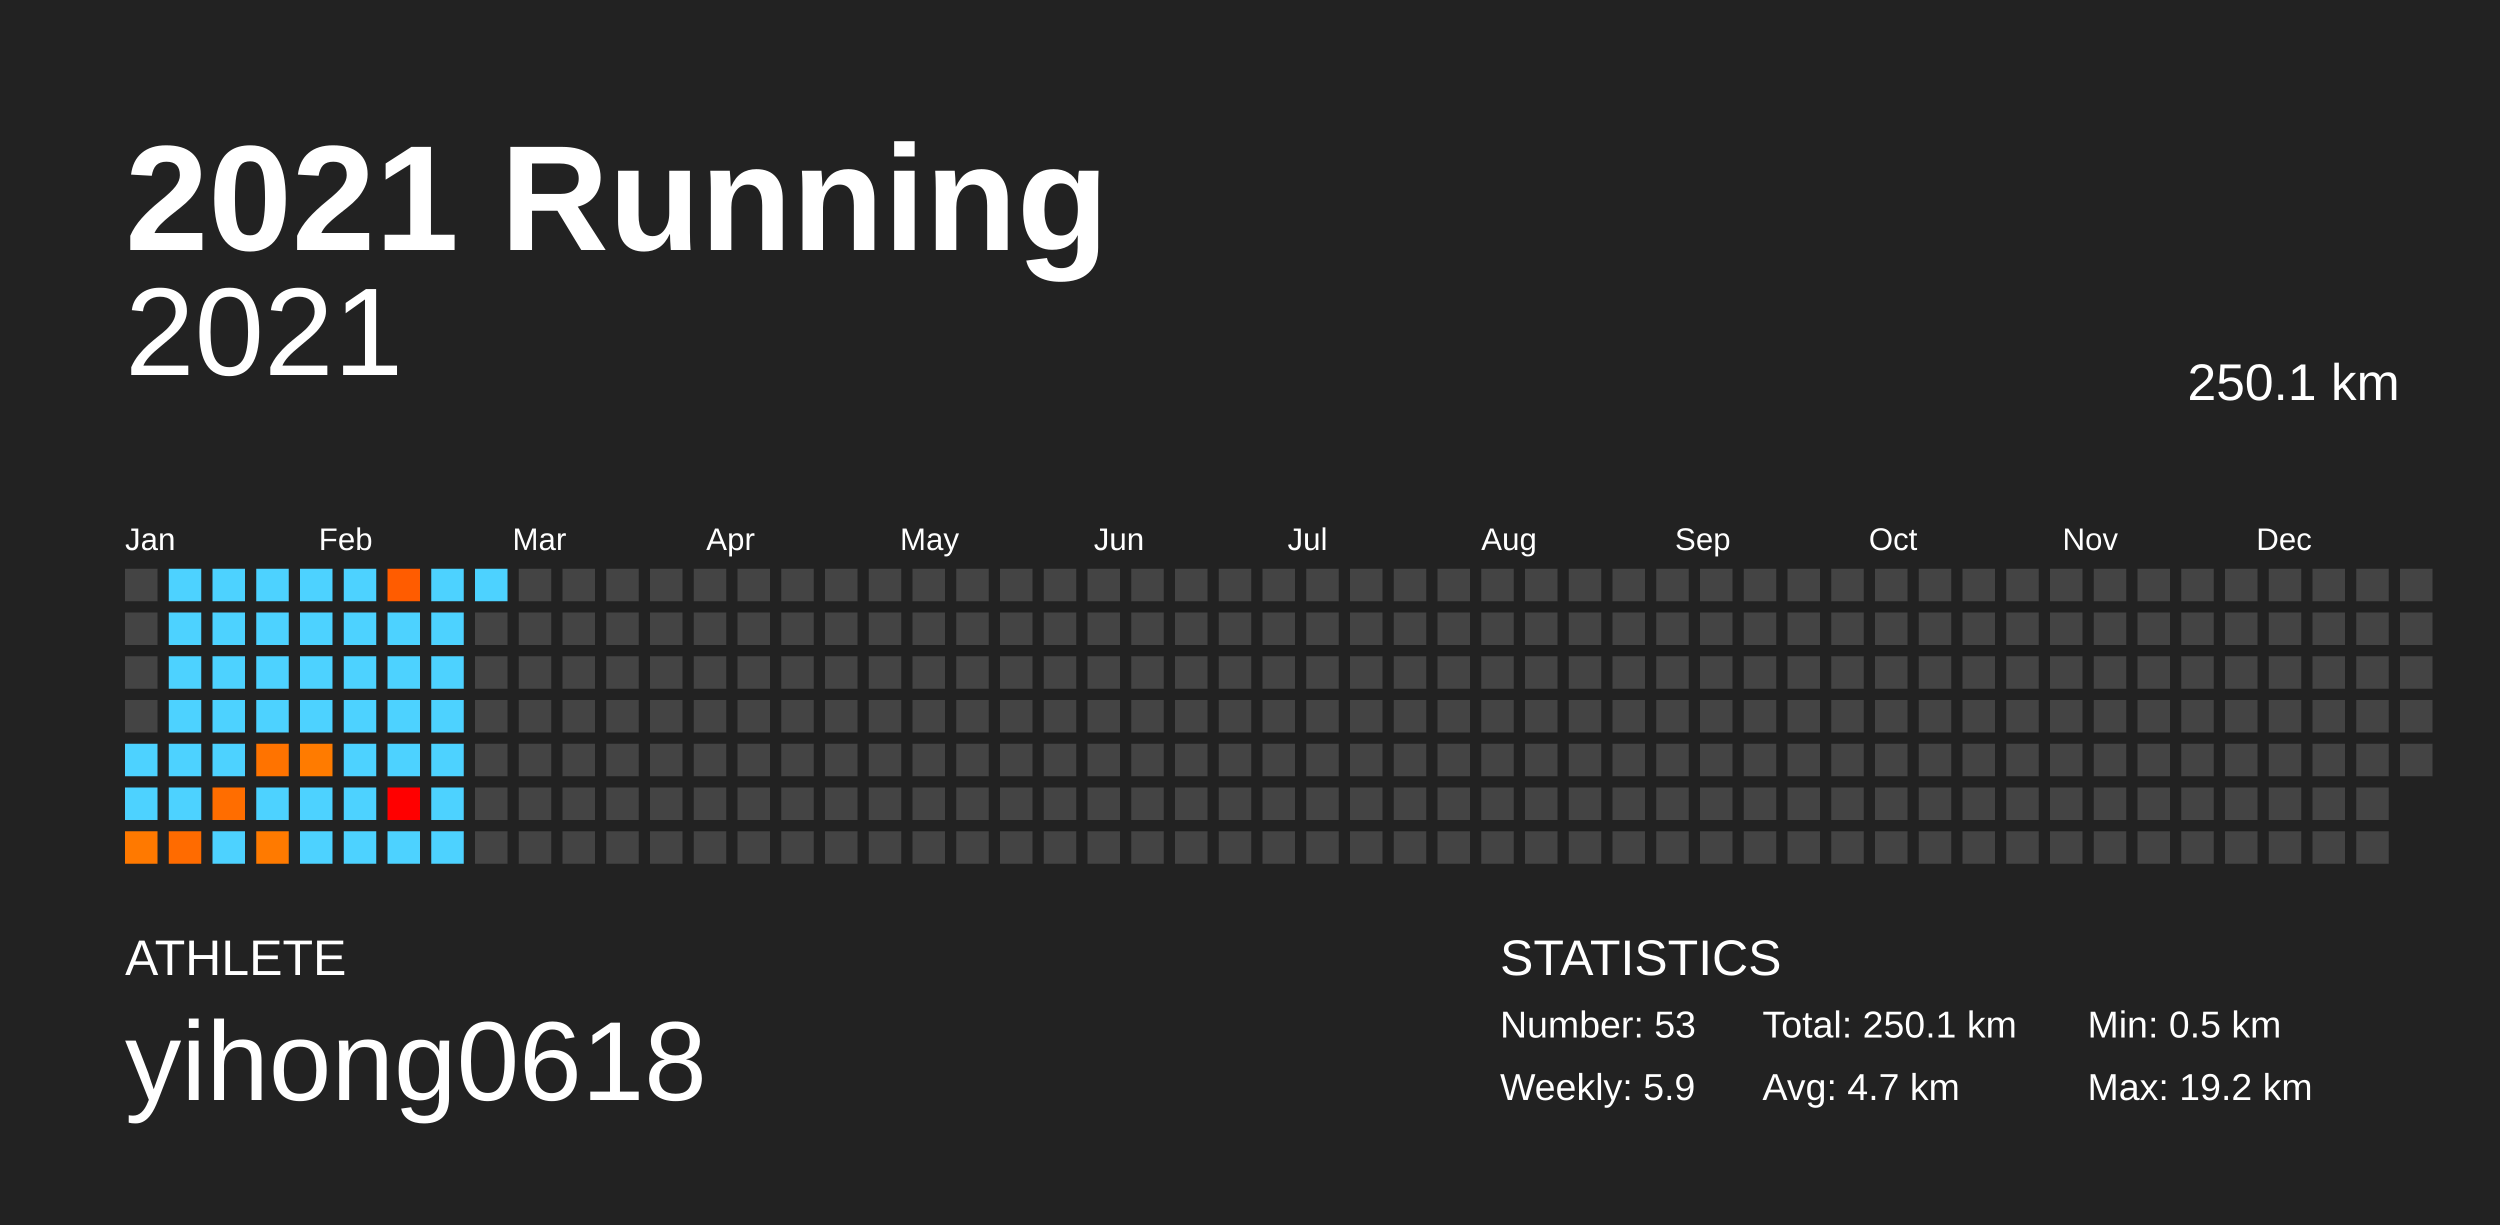
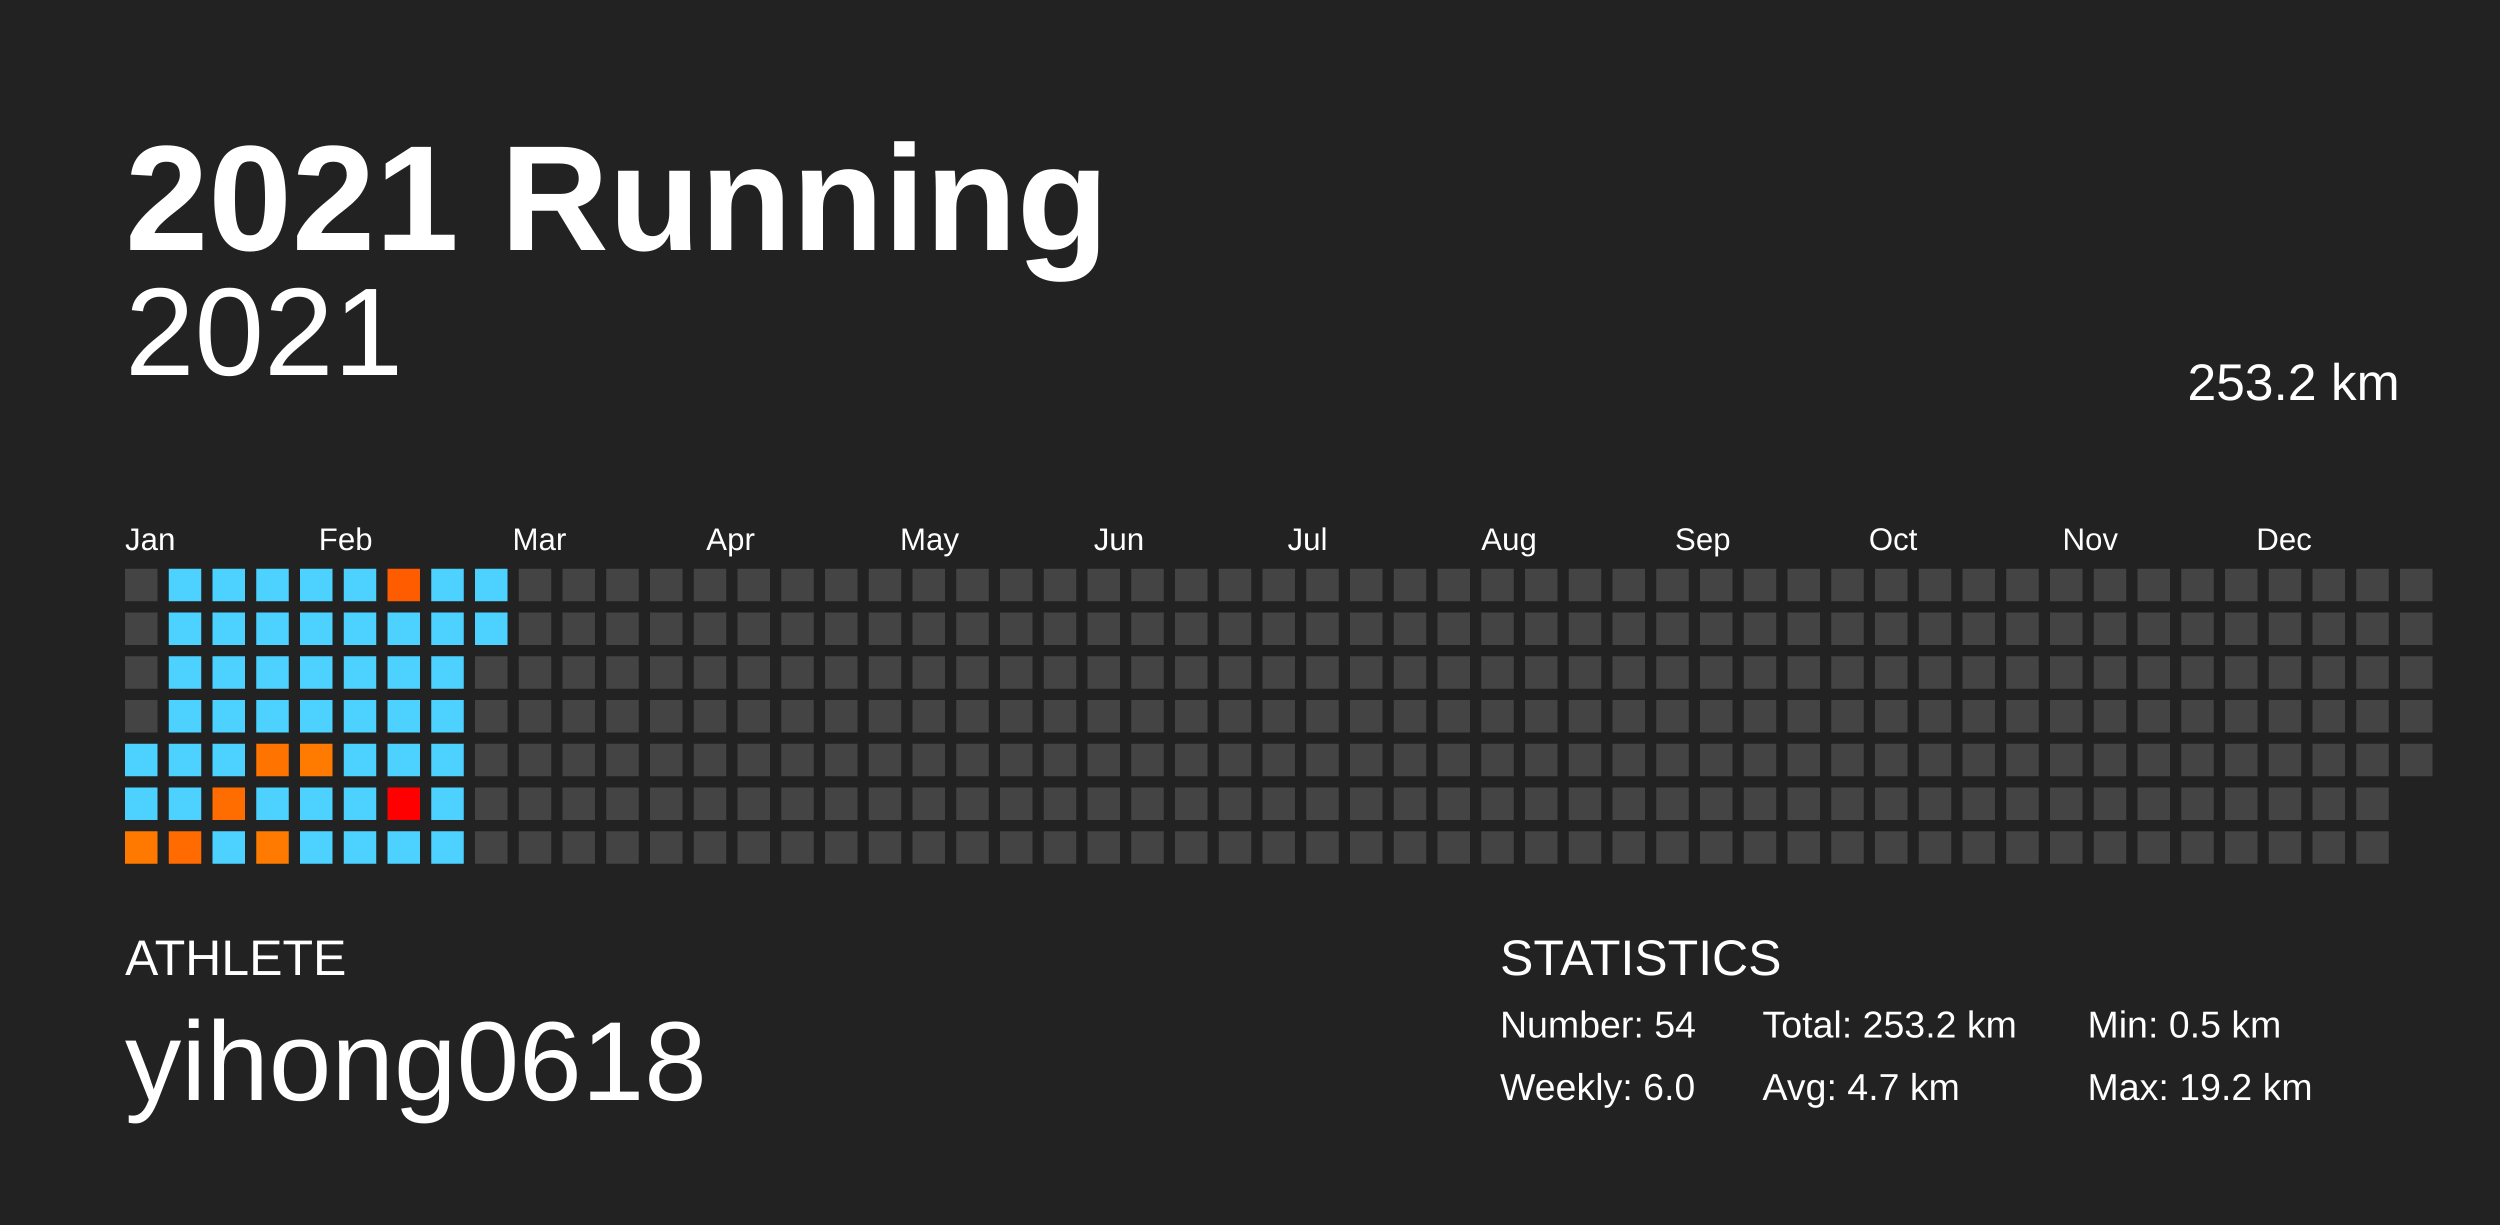
<svg xmlns="http://www.w3.org/2000/svg" baseProfile="full" height="98mm" version="1.1" viewBox="0,0,200,98" width="200mm">
  <defs />
  <rect fill="#222222" height="98" width="200" x="0" y="0" />
  <text fill="#FFFFFF" style="font-size:12px; font-family:Arial; font-weight:bold;" x="10" y="20">2021 Running</text>
  <text fill="#FFFFFF" style="font-size:4px; font-family:Arial" x="10" y="78">ATHLETE</text>
  <text fill="#FFFFFF" style="font-size:9px; font-family:Arial" x="10" y="88">yihong0618</text>
  <text fill="#FFFFFF" style="font-size:4px; font-family:Arial" x="120" y="78">STATISTICS</text>
-   <text fill="#FFFFFF" style="font-size:3px; font-family:Arial" x="120" y="83">Number: 53</text>
-   <text fill="#FFFFFF" style="font-size:3px; font-family:Arial" x="120" y="88">Weekly: 5.9</text>
-   <text fill="#FFFFFF" style="font-size:3px; font-family:Arial" x="141" y="83">Total: 250.1 km</text>
+   <text fill="#FFFFFF" style="font-size:3px; font-family:Arial" x="120" y="83">Number: 54</text>
+   <text fill="#FFFFFF" style="font-size:3px; font-family:Arial" x="120" y="88">Weekly: 6.0</text>
+   <text fill="#FFFFFF" style="font-size:3px; font-family:Arial" x="141" y="83">Total: 253.2 km</text>
  <text fill="#FFFFFF" style="font-size:3px; font-family:Arial" x="141" y="88">Avg: 4.7 km</text>
  <text fill="#FFFFFF" style="font-size:3px; font-family:Arial" x="167" y="83">Min: 0.5 km</text>
  <text fill="#FFFFFF" style="font-size:3px; font-family:Arial" x="167" y="88">Max: 19.2 km</text>
  <text alignment-baseline="hanging" fill="#FFFFFF" style="font-size:10.0px; font-family:Arial;" x="10" y="30">2021</text>
-   <text alignment-baseline="hanging" fill="#FFFFFF" style="font-size:4.125px; font-family:Arial;" x="175" y="32">250.1 km</text>
+   <text alignment-baseline="hanging" fill="#FFFFFF" style="font-size:4.125px; font-family:Arial;" x="175" y="32">253.2 km</text>
  <text fill="#FFFFFF" style="font-size:2.5px; font-family:Arial" x="10.0" y="44">Jan</text>
  <text fill="#FFFFFF" style="font-size:2.5px; font-family:Arial" x="25.5" y="44">Feb</text>
  <text fill="#FFFFFF" style="font-size:2.5px; font-family:Arial" x="41.0" y="44">Mar</text>
  <text fill="#FFFFFF" style="font-size:2.5px; font-family:Arial" x="56.5" y="44">Apr</text>
  <text fill="#FFFFFF" style="font-size:2.5px; font-family:Arial" x="72.0" y="44">May</text>
  <text fill="#FFFFFF" style="font-size:2.5px; font-family:Arial" x="87.5" y="44">Jun</text>
  <text fill="#FFFFFF" style="font-size:2.5px; font-family:Arial" x="103.0" y="44">Jul</text>
  <text fill="#FFFFFF" style="font-size:2.5px; font-family:Arial" x="118.5" y="44">Aug</text>
  <text fill="#FFFFFF" style="font-size:2.5px; font-family:Arial" x="134.0" y="44">Sep</text>
  <text fill="#FFFFFF" style="font-size:2.5px; font-family:Arial" x="149.5" y="44">Oct</text>
  <text fill="#FFFFFF" style="font-size:2.5px; font-family:Arial" x="165.0" y="44">Nov</text>
  <text fill="#FFFFFF" style="font-size:2.5px; font-family:Arial" x="180.5" y="44">Dec</text>
  <rect fill="#444444" height="2.6" width="2.6" x="10.0" y="45.5" />
  <rect fill="#444444" height="2.6" width="2.6" x="10.0" y="49.0" />
  <rect fill="#444444" height="2.6" width="2.6" x="10.0" y="52.5" />
  <rect fill="#444444" height="2.6" width="2.6" x="10.0" y="56.0" />
  <rect fill="#4dd2ff" height="2.6" width="2.6" x="10.0" y="59.5" />
  <rect fill="#4dd2ff" height="2.6" width="2.6" x="10.0" y="63.0" />
  <rect fill="#ff7900" height="2.6" width="2.6" x="10.0" y="66.5" />
  <rect fill="#4dd2ff" height="2.6" width="2.6" x="13.5" y="45.5" />
  <rect fill="#4dd2ff" height="2.6" width="2.6" x="13.5" y="49.0" />
  <rect fill="#4dd2ff" height="2.6" width="2.6" x="13.5" y="52.5" />
  <rect fill="#4dd2ff" height="2.6" width="2.6" x="13.5" y="56.0" />
  <rect fill="#4dd2ff" height="2.6" width="2.6" x="13.5" y="59.5" />
  <rect fill="#4dd2ff" height="2.6" width="2.6" x="13.5" y="63.0" />
  <rect fill="#ff6b00" height="2.6" width="2.6" x="13.5" y="66.5" />
  <rect fill="#4dd2ff" height="2.6" width="2.6" x="17.0" y="45.5" />
  <rect fill="#4dd2ff" height="2.6" width="2.6" x="17.0" y="49.0" />
  <rect fill="#4dd2ff" height="2.6" width="2.6" x="17.0" y="52.5" />
  <rect fill="#4dd2ff" height="2.6" width="2.6" x="17.0" y="56.0" />
  <rect fill="#4dd2ff" height="2.6" width="2.6" x="17.0" y="59.5" />
  <rect fill="#ff6d00" height="2.6" width="2.6" x="17.0" y="63.0" />
  <rect fill="#4dd2ff" height="2.6" width="2.6" x="17.0" y="66.5" />
  <rect fill="#4dd2ff" height="2.6" width="2.6" x="20.5" y="45.5" />
  <rect fill="#4dd2ff" height="2.6" width="2.6" x="20.5" y="49.0" />
  <rect fill="#4dd2ff" height="2.6" width="2.6" x="20.5" y="52.5" />
  <rect fill="#4dd2ff" height="2.6" width="2.6" x="20.5" y="56.0" />
  <rect fill="#ff7300" height="2.6" width="2.6" x="20.5" y="59.5" />
  <rect fill="#4dd2ff" height="2.6" width="2.6" x="20.5" y="63.0" />
  <rect fill="#ff7a00" height="2.6" width="2.6" x="20.5" y="66.5" />
  <rect fill="#4dd2ff" height="2.6" width="2.6" x="24.0" y="45.5" />
  <rect fill="#4dd2ff" height="2.6" width="2.6" x="24.0" y="49.0" />
  <rect fill="#4dd2ff" height="2.6" width="2.6" x="24.0" y="52.5" />
  <rect fill="#4dd2ff" height="2.6" width="2.6" x="24.0" y="56.0" />
  <rect fill="#ff7b00" height="2.6" width="2.6" x="24.0" y="59.5" />
  <rect fill="#4dd2ff" height="2.6" width="2.6" x="24.0" y="63.0" />
  <rect fill="#4dd2ff" height="2.6" width="2.6" x="24.0" y="66.5" />
  <rect fill="#4dd2ff" height="2.6" width="2.6" x="27.5" y="45.5" />
  <rect fill="#4dd2ff" height="2.6" width="2.6" x="27.5" y="49.0" />
  <rect fill="#4dd2ff" height="2.6" width="2.6" x="27.5" y="52.5" />
  <rect fill="#4dd2ff" height="2.6" width="2.6" x="27.5" y="56.0" />
  <rect fill="#4dd2ff" height="2.6" width="2.6" x="27.5" y="59.5" />
  <rect fill="#4dd2ff" height="2.6" width="2.6" x="27.5" y="63.0" />
  <rect fill="#4dd2ff" height="2.6" width="2.6" x="27.5" y="66.5" />
  <rect fill="#ff5c00" height="2.6" width="2.6" x="31.0" y="45.5" />
  <rect fill="#4dd2ff" height="2.6" width="2.6" x="31.0" y="49.0" />
  <rect fill="#4dd2ff" height="2.6" width="2.6" x="31.0" y="52.5" />
  <rect fill="#4dd2ff" height="2.6" width="2.6" x="31.0" y="56.0" />
  <rect fill="#4dd2ff" height="2.6" width="2.6" x="31.0" y="59.5" />
  <rect fill="#ff0000" height="2.6" width="2.6" x="31.0" y="63.0" />
  <rect fill="#4dd2ff" height="2.6" width="2.6" x="31.0" y="66.5" />
  <rect fill="#4dd2ff" height="2.6" width="2.6" x="34.5" y="45.5" />
  <rect fill="#4dd2ff" height="2.6" width="2.6" x="34.5" y="49.0" />
  <rect fill="#4dd2ff" height="2.6" width="2.6" x="34.5" y="52.5" />
  <rect fill="#4dd2ff" height="2.6" width="2.6" x="34.5" y="56.0" />
  <rect fill="#4dd2ff" height="2.6" width="2.6" x="34.5" y="59.5" />
  <rect fill="#4dd2ff" height="2.6" width="2.6" x="34.5" y="63.0" />
  <rect fill="#4dd2ff" height="2.6" width="2.6" x="34.5" y="66.5" />
  <rect fill="#4dd2ff" height="2.6" width="2.6" x="38.0" y="45.5" />
-   <rect fill="#444444" height="2.6" width="2.6" x="38.0" y="49.0" />
+   <rect fill="#4dd2ff" height="2.6" width="2.6" x="38.0" y="49.0" />
  <rect fill="#444444" height="2.6" width="2.6" x="38.0" y="52.5" />
  <rect fill="#444444" height="2.6" width="2.6" x="38.0" y="56.0" />
  <rect fill="#444444" height="2.6" width="2.6" x="38.0" y="59.5" />
  <rect fill="#444444" height="2.6" width="2.6" x="38.0" y="63.0" />
  <rect fill="#444444" height="2.6" width="2.6" x="38.0" y="66.5" />
  <rect fill="#444444" height="2.6" width="2.6" x="41.5" y="45.5" />
  <rect fill="#444444" height="2.6" width="2.6" x="41.5" y="49.0" />
  <rect fill="#444444" height="2.6" width="2.6" x="41.5" y="52.5" />
  <rect fill="#444444" height="2.6" width="2.6" x="41.5" y="56.0" />
  <rect fill="#444444" height="2.6" width="2.6" x="41.5" y="59.5" />
  <rect fill="#444444" height="2.6" width="2.6" x="41.5" y="63.0" />
  <rect fill="#444444" height="2.6" width="2.6" x="41.5" y="66.5" />
  <rect fill="#444444" height="2.6" width="2.6" x="45.0" y="45.5" />
  <rect fill="#444444" height="2.6" width="2.6" x="45.0" y="49.0" />
  <rect fill="#444444" height="2.6" width="2.6" x="45.0" y="52.5" />
  <rect fill="#444444" height="2.6" width="2.6" x="45.0" y="56.0" />
  <rect fill="#444444" height="2.6" width="2.6" x="45.0" y="59.5" />
  <rect fill="#444444" height="2.6" width="2.6" x="45.0" y="63.0" />
  <rect fill="#444444" height="2.6" width="2.6" x="45.0" y="66.5" />
  <rect fill="#444444" height="2.6" width="2.6" x="48.5" y="45.5" />
  <rect fill="#444444" height="2.6" width="2.6" x="48.5" y="49.0" />
  <rect fill="#444444" height="2.6" width="2.6" x="48.5" y="52.5" />
  <rect fill="#444444" height="2.6" width="2.6" x="48.5" y="56.0" />
  <rect fill="#444444" height="2.6" width="2.6" x="48.5" y="59.5" />
  <rect fill="#444444" height="2.6" width="2.6" x="48.5" y="63.0" />
  <rect fill="#444444" height="2.6" width="2.6" x="48.5" y="66.5" />
  <rect fill="#444444" height="2.6" width="2.6" x="52.0" y="45.5" />
  <rect fill="#444444" height="2.6" width="2.6" x="52.0" y="49.0" />
  <rect fill="#444444" height="2.6" width="2.6" x="52.0" y="52.5" />
  <rect fill="#444444" height="2.6" width="2.6" x="52.0" y="56.0" />
  <rect fill="#444444" height="2.6" width="2.6" x="52.0" y="59.5" />
  <rect fill="#444444" height="2.6" width="2.6" x="52.0" y="63.0" />
  <rect fill="#444444" height="2.6" width="2.6" x="52.0" y="66.5" />
  <rect fill="#444444" height="2.6" width="2.6" x="55.5" y="45.5" />
  <rect fill="#444444" height="2.6" width="2.6" x="55.5" y="49.0" />
  <rect fill="#444444" height="2.6" width="2.6" x="55.5" y="52.5" />
  <rect fill="#444444" height="2.6" width="2.6" x="55.5" y="56.0" />
  <rect fill="#444444" height="2.6" width="2.6" x="55.5" y="59.5" />
  <rect fill="#444444" height="2.6" width="2.6" x="55.5" y="63.0" />
  <rect fill="#444444" height="2.6" width="2.6" x="55.5" y="66.5" />
  <rect fill="#444444" height="2.6" width="2.6" x="59.0" y="45.5" />
  <rect fill="#444444" height="2.6" width="2.6" x="59.0" y="49.0" />
  <rect fill="#444444" height="2.6" width="2.6" x="59.0" y="52.5" />
  <rect fill="#444444" height="2.6" width="2.6" x="59.0" y="56.0" />
  <rect fill="#444444" height="2.6" width="2.6" x="59.0" y="59.5" />
  <rect fill="#444444" height="2.6" width="2.6" x="59.0" y="63.0" />
  <rect fill="#444444" height="2.6" width="2.6" x="59.0" y="66.5" />
  <rect fill="#444444" height="2.6" width="2.6" x="62.5" y="45.5" />
  <rect fill="#444444" height="2.6" width="2.6" x="62.5" y="49.0" />
  <rect fill="#444444" height="2.6" width="2.6" x="62.5" y="52.5" />
  <rect fill="#444444" height="2.6" width="2.6" x="62.5" y="56.0" />
  <rect fill="#444444" height="2.6" width="2.6" x="62.5" y="59.5" />
  <rect fill="#444444" height="2.6" width="2.6" x="62.5" y="63.0" />
  <rect fill="#444444" height="2.6" width="2.6" x="62.5" y="66.5" />
  <rect fill="#444444" height="2.6" width="2.6" x="66.0" y="45.5" />
  <rect fill="#444444" height="2.6" width="2.6" x="66.0" y="49.0" />
  <rect fill="#444444" height="2.6" width="2.6" x="66.0" y="52.5" />
  <rect fill="#444444" height="2.6" width="2.6" x="66.0" y="56.0" />
  <rect fill="#444444" height="2.6" width="2.6" x="66.0" y="59.5" />
  <rect fill="#444444" height="2.6" width="2.6" x="66.0" y="63.0" />
  <rect fill="#444444" height="2.6" width="2.6" x="66.0" y="66.5" />
  <rect fill="#444444" height="2.6" width="2.6" x="69.5" y="45.5" />
  <rect fill="#444444" height="2.6" width="2.6" x="69.5" y="49.0" />
  <rect fill="#444444" height="2.6" width="2.6" x="69.5" y="52.5" />
  <rect fill="#444444" height="2.6" width="2.6" x="69.5" y="56.0" />
  <rect fill="#444444" height="2.6" width="2.6" x="69.5" y="59.5" />
  <rect fill="#444444" height="2.6" width="2.6" x="69.5" y="63.0" />
  <rect fill="#444444" height="2.6" width="2.6" x="69.5" y="66.5" />
  <rect fill="#444444" height="2.6" width="2.6" x="73.0" y="45.5" />
  <rect fill="#444444" height="2.6" width="2.6" x="73.0" y="49.0" />
  <rect fill="#444444" height="2.6" width="2.6" x="73.0" y="52.5" />
  <rect fill="#444444" height="2.6" width="2.6" x="73.0" y="56.0" />
  <rect fill="#444444" height="2.6" width="2.6" x="73.0" y="59.5" />
  <rect fill="#444444" height="2.6" width="2.6" x="73.0" y="63.0" />
  <rect fill="#444444" height="2.6" width="2.6" x="73.0" y="66.5" />
  <rect fill="#444444" height="2.6" width="2.6" x="76.5" y="45.5" />
  <rect fill="#444444" height="2.6" width="2.6" x="76.5" y="49.0" />
  <rect fill="#444444" height="2.6" width="2.6" x="76.5" y="52.5" />
  <rect fill="#444444" height="2.6" width="2.6" x="76.5" y="56.0" />
  <rect fill="#444444" height="2.6" width="2.6" x="76.5" y="59.5" />
  <rect fill="#444444" height="2.6" width="2.6" x="76.5" y="63.0" />
  <rect fill="#444444" height="2.6" width="2.6" x="76.5" y="66.5" />
  <rect fill="#444444" height="2.6" width="2.6" x="80.0" y="45.5" />
  <rect fill="#444444" height="2.6" width="2.6" x="80.0" y="49.0" />
  <rect fill="#444444" height="2.6" width="2.6" x="80.0" y="52.5" />
  <rect fill="#444444" height="2.6" width="2.6" x="80.0" y="56.0" />
  <rect fill="#444444" height="2.6" width="2.6" x="80.0" y="59.5" />
  <rect fill="#444444" height="2.6" width="2.6" x="80.0" y="63.0" />
  <rect fill="#444444" height="2.6" width="2.6" x="80.0" y="66.5" />
  <rect fill="#444444" height="2.6" width="2.6" x="83.5" y="45.5" />
  <rect fill="#444444" height="2.6" width="2.6" x="83.5" y="49.0" />
  <rect fill="#444444" height="2.6" width="2.6" x="83.5" y="52.5" />
  <rect fill="#444444" height="2.6" width="2.6" x="83.5" y="56.0" />
  <rect fill="#444444" height="2.6" width="2.6" x="83.5" y="59.5" />
  <rect fill="#444444" height="2.6" width="2.6" x="83.5" y="63.0" />
  <rect fill="#444444" height="2.6" width="2.6" x="83.5" y="66.5" />
  <rect fill="#444444" height="2.6" width="2.6" x="87.0" y="45.5" />
  <rect fill="#444444" height="2.6" width="2.6" x="87.0" y="49.0" />
  <rect fill="#444444" height="2.6" width="2.6" x="87.0" y="52.5" />
  <rect fill="#444444" height="2.6" width="2.6" x="87.0" y="56.0" />
  <rect fill="#444444" height="2.6" width="2.6" x="87.0" y="59.5" />
  <rect fill="#444444" height="2.6" width="2.6" x="87.0" y="63.0" />
  <rect fill="#444444" height="2.6" width="2.6" x="87.0" y="66.5" />
  <rect fill="#444444" height="2.6" width="2.6" x="90.5" y="45.5" />
  <rect fill="#444444" height="2.6" width="2.6" x="90.5" y="49.0" />
  <rect fill="#444444" height="2.6" width="2.6" x="90.5" y="52.5" />
  <rect fill="#444444" height="2.6" width="2.6" x="90.5" y="56.0" />
  <rect fill="#444444" height="2.6" width="2.6" x="90.5" y="59.5" />
  <rect fill="#444444" height="2.6" width="2.6" x="90.5" y="63.0" />
  <rect fill="#444444" height="2.6" width="2.6" x="90.5" y="66.5" />
  <rect fill="#444444" height="2.6" width="2.6" x="94.0" y="45.5" />
  <rect fill="#444444" height="2.6" width="2.6" x="94.0" y="49.0" />
  <rect fill="#444444" height="2.6" width="2.6" x="94.0" y="52.5" />
  <rect fill="#444444" height="2.6" width="2.6" x="94.0" y="56.0" />
  <rect fill="#444444" height="2.6" width="2.6" x="94.0" y="59.5" />
  <rect fill="#444444" height="2.6" width="2.6" x="94.0" y="63.0" />
  <rect fill="#444444" height="2.6" width="2.6" x="94.0" y="66.5" />
  <rect fill="#444444" height="2.6" width="2.6" x="97.5" y="45.5" />
  <rect fill="#444444" height="2.6" width="2.6" x="97.5" y="49.0" />
  <rect fill="#444444" height="2.6" width="2.6" x="97.5" y="52.5" />
  <rect fill="#444444" height="2.6" width="2.6" x="97.5" y="56.0" />
  <rect fill="#444444" height="2.6" width="2.6" x="97.5" y="59.5" />
  <rect fill="#444444" height="2.6" width="2.6" x="97.5" y="63.0" />
  <rect fill="#444444" height="2.6" width="2.6" x="97.5" y="66.5" />
  <rect fill="#444444" height="2.6" width="2.6" x="101.0" y="45.5" />
  <rect fill="#444444" height="2.6" width="2.6" x="101.0" y="49.0" />
  <rect fill="#444444" height="2.6" width="2.6" x="101.0" y="52.5" />
  <rect fill="#444444" height="2.6" width="2.6" x="101.0" y="56.0" />
  <rect fill="#444444" height="2.6" width="2.6" x="101.0" y="59.5" />
  <rect fill="#444444" height="2.6" width="2.6" x="101.0" y="63.0" />
  <rect fill="#444444" height="2.6" width="2.6" x="101.0" y="66.5" />
  <rect fill="#444444" height="2.6" width="2.6" x="104.5" y="45.5" />
  <rect fill="#444444" height="2.6" width="2.6" x="104.5" y="49.0" />
  <rect fill="#444444" height="2.6" width="2.6" x="104.5" y="52.5" />
  <rect fill="#444444" height="2.6" width="2.6" x="104.5" y="56.0" />
  <rect fill="#444444" height="2.6" width="2.6" x="104.5" y="59.5" />
  <rect fill="#444444" height="2.6" width="2.6" x="104.5" y="63.0" />
  <rect fill="#444444" height="2.6" width="2.6" x="104.5" y="66.5" />
  <rect fill="#444444" height="2.6" width="2.6" x="108.0" y="45.5" />
  <rect fill="#444444" height="2.6" width="2.6" x="108.0" y="49.0" />
  <rect fill="#444444" height="2.6" width="2.6" x="108.0" y="52.5" />
  <rect fill="#444444" height="2.6" width="2.6" x="108.0" y="56.0" />
  <rect fill="#444444" height="2.6" width="2.6" x="108.0" y="59.5" />
  <rect fill="#444444" height="2.6" width="2.6" x="108.0" y="63.0" />
  <rect fill="#444444" height="2.6" width="2.6" x="108.0" y="66.5" />
  <rect fill="#444444" height="2.6" width="2.6" x="111.5" y="45.5" />
  <rect fill="#444444" height="2.6" width="2.6" x="111.5" y="49.0" />
  <rect fill="#444444" height="2.6" width="2.6" x="111.5" y="52.5" />
  <rect fill="#444444" height="2.6" width="2.6" x="111.5" y="56.0" />
  <rect fill="#444444" height="2.6" width="2.6" x="111.5" y="59.5" />
  <rect fill="#444444" height="2.6" width="2.6" x="111.5" y="63.0" />
  <rect fill="#444444" height="2.6" width="2.6" x="111.5" y="66.5" />
  <rect fill="#444444" height="2.6" width="2.6" x="115.0" y="45.5" />
  <rect fill="#444444" height="2.6" width="2.6" x="115.0" y="49.0" />
  <rect fill="#444444" height="2.6" width="2.6" x="115.0" y="52.5" />
  <rect fill="#444444" height="2.6" width="2.6" x="115.0" y="56.0" />
  <rect fill="#444444" height="2.6" width="2.6" x="115.0" y="59.5" />
  <rect fill="#444444" height="2.6" width="2.6" x="115.0" y="63.0" />
  <rect fill="#444444" height="2.6" width="2.6" x="115.0" y="66.5" />
  <rect fill="#444444" height="2.6" width="2.6" x="118.5" y="45.5" />
  <rect fill="#444444" height="2.6" width="2.6" x="118.5" y="49.0" />
  <rect fill="#444444" height="2.6" width="2.6" x="118.5" y="52.5" />
  <rect fill="#444444" height="2.6" width="2.6" x="118.5" y="56.0" />
  <rect fill="#444444" height="2.6" width="2.6" x="118.5" y="59.5" />
  <rect fill="#444444" height="2.6" width="2.6" x="118.5" y="63.0" />
  <rect fill="#444444" height="2.6" width="2.6" x="118.5" y="66.5" />
  <rect fill="#444444" height="2.6" width="2.6" x="122.0" y="45.5" />
  <rect fill="#444444" height="2.6" width="2.6" x="122.0" y="49.0" />
  <rect fill="#444444" height="2.6" width="2.6" x="122.0" y="52.5" />
  <rect fill="#444444" height="2.6" width="2.6" x="122.0" y="56.0" />
  <rect fill="#444444" height="2.6" width="2.6" x="122.0" y="59.5" />
  <rect fill="#444444" height="2.6" width="2.6" x="122.0" y="63.0" />
  <rect fill="#444444" height="2.6" width="2.6" x="122.0" y="66.5" />
  <rect fill="#444444" height="2.6" width="2.6" x="125.5" y="45.5" />
  <rect fill="#444444" height="2.6" width="2.6" x="125.5" y="49.0" />
  <rect fill="#444444" height="2.6" width="2.6" x="125.5" y="52.5" />
  <rect fill="#444444" height="2.6" width="2.6" x="125.5" y="56.0" />
  <rect fill="#444444" height="2.6" width="2.6" x="125.5" y="59.5" />
  <rect fill="#444444" height="2.6" width="2.6" x="125.5" y="63.0" />
  <rect fill="#444444" height="2.6" width="2.6" x="125.5" y="66.5" />
  <rect fill="#444444" height="2.6" width="2.6" x="129.0" y="45.5" />
  <rect fill="#444444" height="2.6" width="2.6" x="129.0" y="49.0" />
  <rect fill="#444444" height="2.6" width="2.6" x="129.0" y="52.5" />
  <rect fill="#444444" height="2.6" width="2.6" x="129.0" y="56.0" />
  <rect fill="#444444" height="2.6" width="2.6" x="129.0" y="59.5" />
  <rect fill="#444444" height="2.6" width="2.6" x="129.0" y="63.0" />
  <rect fill="#444444" height="2.6" width="2.6" x="129.0" y="66.5" />
  <rect fill="#444444" height="2.6" width="2.6" x="132.5" y="45.5" />
  <rect fill="#444444" height="2.6" width="2.6" x="132.5" y="49.0" />
  <rect fill="#444444" height="2.6" width="2.6" x="132.5" y="52.5" />
  <rect fill="#444444" height="2.6" width="2.6" x="132.5" y="56.0" />
  <rect fill="#444444" height="2.6" width="2.6" x="132.5" y="59.5" />
  <rect fill="#444444" height="2.6" width="2.6" x="132.5" y="63.0" />
  <rect fill="#444444" height="2.6" width="2.6" x="132.5" y="66.5" />
  <rect fill="#444444" height="2.6" width="2.6" x="136.0" y="45.5" />
  <rect fill="#444444" height="2.6" width="2.6" x="136.0" y="49.0" />
  <rect fill="#444444" height="2.6" width="2.6" x="136.0" y="52.5" />
  <rect fill="#444444" height="2.6" width="2.6" x="136.0" y="56.0" />
  <rect fill="#444444" height="2.6" width="2.6" x="136.0" y="59.5" />
  <rect fill="#444444" height="2.6" width="2.6" x="136.0" y="63.0" />
  <rect fill="#444444" height="2.6" width="2.6" x="136.0" y="66.5" />
  <rect fill="#444444" height="2.6" width="2.6" x="139.5" y="45.5" />
  <rect fill="#444444" height="2.6" width="2.6" x="139.5" y="49.0" />
  <rect fill="#444444" height="2.6" width="2.6" x="139.5" y="52.5" />
  <rect fill="#444444" height="2.6" width="2.6" x="139.5" y="56.0" />
  <rect fill="#444444" height="2.6" width="2.6" x="139.5" y="59.5" />
  <rect fill="#444444" height="2.6" width="2.6" x="139.5" y="63.0" />
  <rect fill="#444444" height="2.6" width="2.6" x="139.5" y="66.5" />
  <rect fill="#444444" height="2.6" width="2.6" x="143.0" y="45.5" />
  <rect fill="#444444" height="2.6" width="2.6" x="143.0" y="49.0" />
  <rect fill="#444444" height="2.6" width="2.6" x="143.0" y="52.5" />
  <rect fill="#444444" height="2.6" width="2.6" x="143.0" y="56.0" />
  <rect fill="#444444" height="2.6" width="2.6" x="143.0" y="59.5" />
  <rect fill="#444444" height="2.6" width="2.6" x="143.0" y="63.0" />
  <rect fill="#444444" height="2.6" width="2.6" x="143.0" y="66.5" />
  <rect fill="#444444" height="2.6" width="2.6" x="146.5" y="45.5" />
  <rect fill="#444444" height="2.6" width="2.6" x="146.5" y="49.0" />
  <rect fill="#444444" height="2.6" width="2.6" x="146.5" y="52.5" />
  <rect fill="#444444" height="2.6" width="2.6" x="146.5" y="56.0" />
  <rect fill="#444444" height="2.6" width="2.6" x="146.5" y="59.5" />
  <rect fill="#444444" height="2.6" width="2.6" x="146.5" y="63.0" />
  <rect fill="#444444" height="2.6" width="2.6" x="146.5" y="66.5" />
  <rect fill="#444444" height="2.6" width="2.6" x="150.0" y="45.5" />
  <rect fill="#444444" height="2.6" width="2.6" x="150.0" y="49.0" />
  <rect fill="#444444" height="2.6" width="2.6" x="150.0" y="52.5" />
  <rect fill="#444444" height="2.6" width="2.6" x="150.0" y="56.0" />
  <rect fill="#444444" height="2.6" width="2.6" x="150.0" y="59.5" />
  <rect fill="#444444" height="2.6" width="2.6" x="150.0" y="63.0" />
  <rect fill="#444444" height="2.6" width="2.6" x="150.0" y="66.5" />
  <rect fill="#444444" height="2.6" width="2.6" x="153.5" y="45.5" />
  <rect fill="#444444" height="2.6" width="2.6" x="153.5" y="49.0" />
  <rect fill="#444444" height="2.6" width="2.6" x="153.5" y="52.5" />
  <rect fill="#444444" height="2.6" width="2.6" x="153.5" y="56.0" />
  <rect fill="#444444" height="2.6" width="2.6" x="153.5" y="59.5" />
  <rect fill="#444444" height="2.6" width="2.6" x="153.5" y="63.0" />
  <rect fill="#444444" height="2.6" width="2.6" x="153.5" y="66.5" />
  <rect fill="#444444" height="2.6" width="2.6" x="157.0" y="45.5" />
  <rect fill="#444444" height="2.6" width="2.6" x="157.0" y="49.0" />
  <rect fill="#444444" height="2.6" width="2.6" x="157.0" y="52.5" />
  <rect fill="#444444" height="2.6" width="2.6" x="157.0" y="56.0" />
  <rect fill="#444444" height="2.6" width="2.6" x="157.0" y="59.5" />
  <rect fill="#444444" height="2.6" width="2.6" x="157.0" y="63.0" />
  <rect fill="#444444" height="2.6" width="2.6" x="157.0" y="66.5" />
  <rect fill="#444444" height="2.6" width="2.6" x="160.5" y="45.5" />
  <rect fill="#444444" height="2.6" width="2.6" x="160.5" y="49.0" />
  <rect fill="#444444" height="2.6" width="2.6" x="160.5" y="52.5" />
  <rect fill="#444444" height="2.6" width="2.6" x="160.5" y="56.0" />
  <rect fill="#444444" height="2.6" width="2.6" x="160.5" y="59.5" />
  <rect fill="#444444" height="2.6" width="2.6" x="160.5" y="63.0" />
  <rect fill="#444444" height="2.6" width="2.6" x="160.5" y="66.5" />
  <rect fill="#444444" height="2.6" width="2.6" x="164.0" y="45.5" />
  <rect fill="#444444" height="2.6" width="2.6" x="164.0" y="49.0" />
  <rect fill="#444444" height="2.6" width="2.6" x="164.0" y="52.5" />
  <rect fill="#444444" height="2.6" width="2.6" x="164.0" y="56.0" />
  <rect fill="#444444" height="2.6" width="2.6" x="164.0" y="59.5" />
  <rect fill="#444444" height="2.6" width="2.6" x="164.0" y="63.0" />
  <rect fill="#444444" height="2.6" width="2.6" x="164.0" y="66.5" />
  <rect fill="#444444" height="2.6" width="2.6" x="167.5" y="45.5" />
  <rect fill="#444444" height="2.6" width="2.6" x="167.5" y="49.0" />
  <rect fill="#444444" height="2.6" width="2.6" x="167.5" y="52.5" />
  <rect fill="#444444" height="2.6" width="2.6" x="167.5" y="56.0" />
  <rect fill="#444444" height="2.6" width="2.6" x="167.5" y="59.5" />
  <rect fill="#444444" height="2.6" width="2.6" x="167.5" y="63.0" />
  <rect fill="#444444" height="2.6" width="2.6" x="167.5" y="66.5" />
  <rect fill="#444444" height="2.6" width="2.6" x="171.0" y="45.5" />
  <rect fill="#444444" height="2.6" width="2.6" x="171.0" y="49.0" />
  <rect fill="#444444" height="2.6" width="2.6" x="171.0" y="52.5" />
  <rect fill="#444444" height="2.6" width="2.6" x="171.0" y="56.0" />
  <rect fill="#444444" height="2.6" width="2.6" x="171.0" y="59.5" />
  <rect fill="#444444" height="2.6" width="2.6" x="171.0" y="63.0" />
  <rect fill="#444444" height="2.6" width="2.6" x="171.0" y="66.5" />
  <rect fill="#444444" height="2.6" width="2.6" x="174.5" y="45.5" />
  <rect fill="#444444" height="2.6" width="2.6" x="174.5" y="49.0" />
  <rect fill="#444444" height="2.6" width="2.6" x="174.5" y="52.5" />
  <rect fill="#444444" height="2.6" width="2.6" x="174.5" y="56.0" />
  <rect fill="#444444" height="2.6" width="2.6" x="174.5" y="59.5" />
  <rect fill="#444444" height="2.6" width="2.6" x="174.5" y="63.0" />
  <rect fill="#444444" height="2.6" width="2.6" x="174.5" y="66.5" />
  <rect fill="#444444" height="2.6" width="2.6" x="178.0" y="45.5" />
  <rect fill="#444444" height="2.6" width="2.6" x="178.0" y="49.0" />
  <rect fill="#444444" height="2.6" width="2.6" x="178.0" y="52.5" />
  <rect fill="#444444" height="2.6" width="2.6" x="178.0" y="56.0" />
  <rect fill="#444444" height="2.6" width="2.6" x="178.0" y="59.5" />
  <rect fill="#444444" height="2.6" width="2.6" x="178.0" y="63.0" />
  <rect fill="#444444" height="2.6" width="2.6" x="178.0" y="66.5" />
  <rect fill="#444444" height="2.6" width="2.6" x="181.5" y="45.5" />
  <rect fill="#444444" height="2.6" width="2.6" x="181.5" y="49.0" />
  <rect fill="#444444" height="2.6" width="2.6" x="181.5" y="52.5" />
  <rect fill="#444444" height="2.6" width="2.6" x="181.5" y="56.0" />
  <rect fill="#444444" height="2.6" width="2.6" x="181.5" y="59.5" />
  <rect fill="#444444" height="2.6" width="2.6" x="181.5" y="63.0" />
  <rect fill="#444444" height="2.6" width="2.6" x="181.5" y="66.5" />
  <rect fill="#444444" height="2.6" width="2.6" x="185.0" y="45.5" />
  <rect fill="#444444" height="2.6" width="2.6" x="185.0" y="49.0" />
  <rect fill="#444444" height="2.6" width="2.6" x="185.0" y="52.5" />
  <rect fill="#444444" height="2.6" width="2.6" x="185.0" y="56.0" />
  <rect fill="#444444" height="2.6" width="2.6" x="185.0" y="59.5" />
  <rect fill="#444444" height="2.6" width="2.6" x="185.0" y="63.0" />
  <rect fill="#444444" height="2.6" width="2.6" x="185.0" y="66.5" />
  <rect fill="#444444" height="2.6" width="2.6" x="188.5" y="45.5" />
  <rect fill="#444444" height="2.6" width="2.6" x="188.5" y="49.0" />
  <rect fill="#444444" height="2.6" width="2.6" x="188.5" y="52.5" />
  <rect fill="#444444" height="2.6" width="2.6" x="188.5" y="56.0" />
  <rect fill="#444444" height="2.6" width="2.6" x="188.5" y="59.5" />
  <rect fill="#444444" height="2.6" width="2.6" x="188.5" y="63.0" />
  <rect fill="#444444" height="2.6" width="2.6" x="188.5" y="66.5" />
  <rect fill="#444444" height="2.6" width="2.6" x="192.0" y="45.5" />
  <rect fill="#444444" height="2.6" width="2.6" x="192.0" y="49.0" />
  <rect fill="#444444" height="2.6" width="2.6" x="192.0" y="52.5" />
  <rect fill="#444444" height="2.6" width="2.6" x="192.0" y="56.0" />
  <rect fill="#444444" height="2.6" width="2.6" x="192.0" y="59.5" />
</svg>
